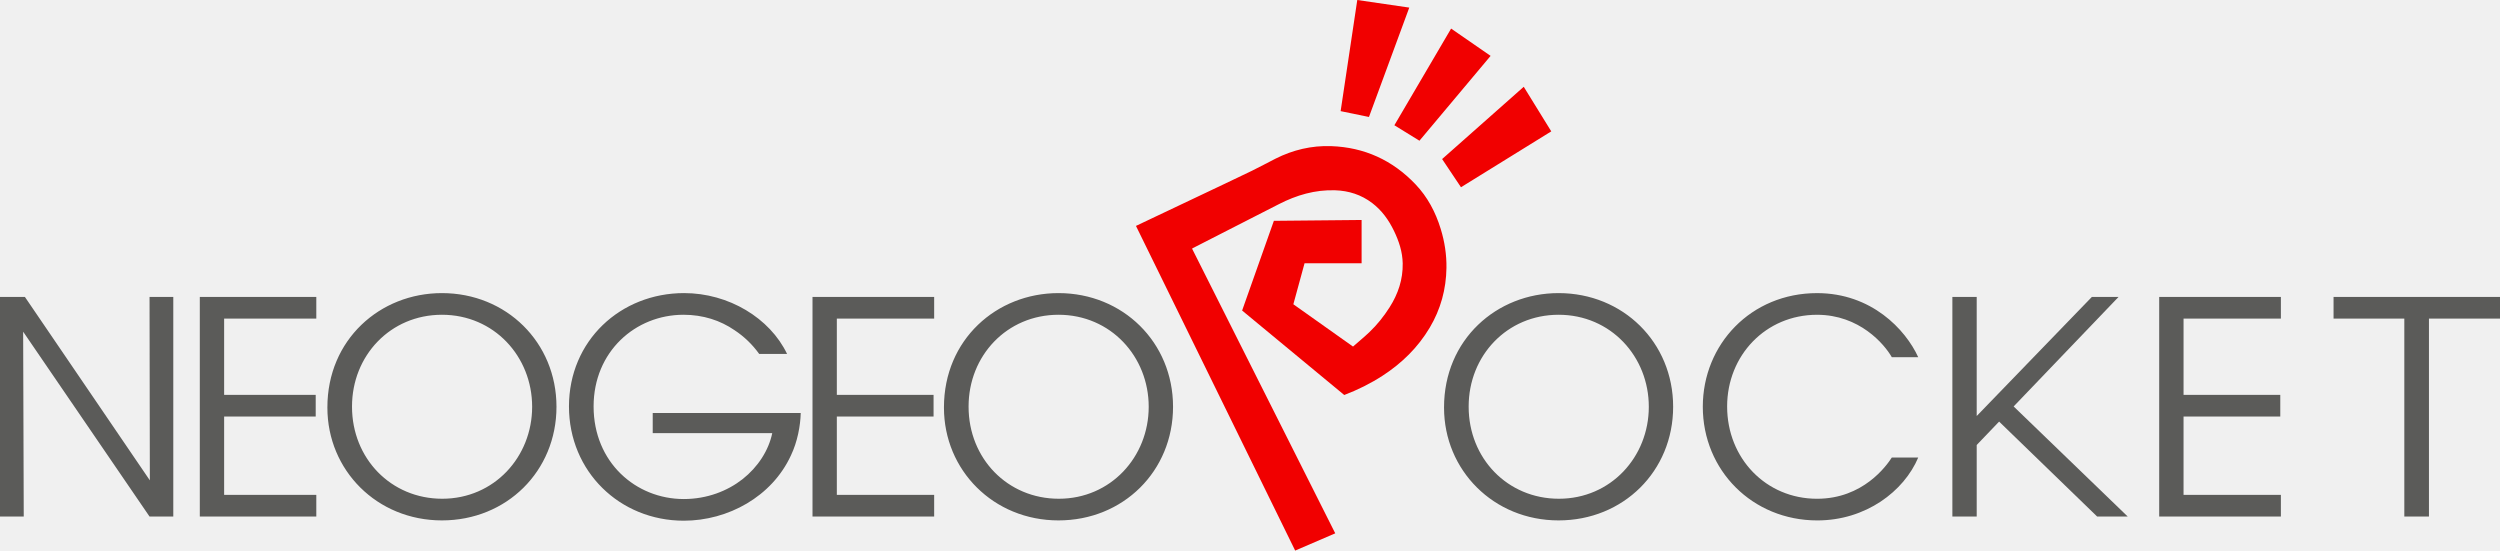
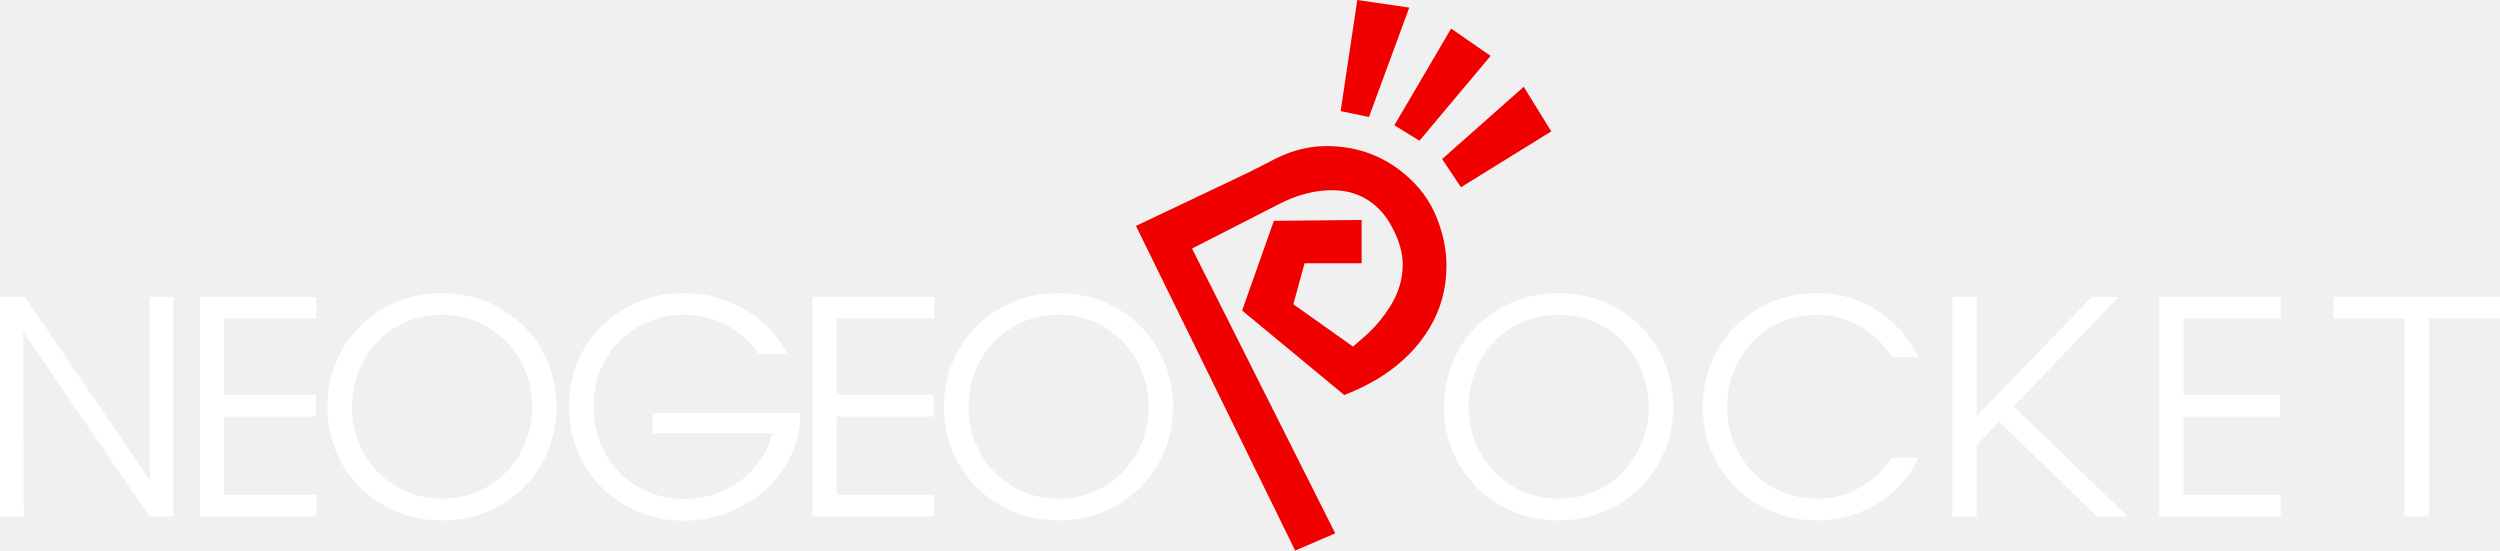
- <svg xmlns="http://www.w3.org/2000/svg" version="1.2" baseProfile="tiny" width="566.926" height="124.854" xml:space="preserve">
-   <g fill="#5B5B59">
-     <path d="m33.98 108.929-.068-41.587h5.384v49.797h-5.384L5.249 75.215l.135 41.924H0V67.342h5.652l28.328 41.587zM45.31 67.342h26.419v4.912H50.827v17.294h20.767v4.912H50.827v17.767h20.902v4.912H45.31V67.342zM74.242 92.375c0-15.341 11.911-25.908 25.976-25.908 14.602 0 25.975 11.171 25.975 25.773 0 14.604-11.305 25.773-25.975 25.773-14.738 0-25.976-11.373-25.976-25.572v-.066zm5.585-.135c0 11.709 8.815 20.86 20.458 20.86 11.776 0 20.39-9.485 20.39-20.86 0-11.373-8.613-20.861-20.457-20.861-11.709 0-20.391 9.286-20.391 20.792v.069zM172.16 80.262a21.234 21.234 0 0 0-5.586-5.383c-3.23-2.221-7.133-3.5-11.574-3.5-10.902 0-20.39 8.344-20.39 20.792 0 12.652 9.556 20.996 20.457 20.996 5.249 0 9.892-1.815 13.324-4.508 3.5-2.761 5.922-6.527 6.73-10.433h-27.104V93.65h33.564c-.067 2.896-.74 6.527-2.221 9.624-4.307 9.354-14.267 14.805-24.293 14.805-14.535 0-26.042-11.17-26.042-25.908 0-14.938 11.709-25.706 26.109-25.706 10.094 0 19.448 5.653 23.351 13.795h-6.325v.002zM184.25 67.342h27.59v4.912h-22.071v17.294h21.937v4.912h-21.937v17.767h22.071v4.912h-27.59V67.342zM214.061 92.375c0-15.341 11.911-25.908 25.975-25.908 14.603 0 25.975 11.171 25.975 25.773 0 14.604-11.305 25.773-25.975 25.773-14.737 0-25.975-11.373-25.975-25.572v-.066zm5.585-.135c0 11.709 8.815 20.86 20.457 20.86 11.777 0 20.39-9.485 20.39-20.86 0-11.373-8.613-20.861-20.457-20.861-11.709 0-20.39 9.286-20.39 20.792v.069z" />
+ <svg xmlns="http://www.w3.org/2000/svg" version="1.2" width="566.926" height="124.854" xml:space="preserve" id="svg16">
+   <defs id="defs20" />
+   <g fill="#5B5B59" id="g4" style="fill:#ffffff">
+     <path d="m33.98 108.929-.068-41.587h5.384v49.797h-5.384L5.249 75.215l.135 41.924H0V67.342h5.652l28.328 41.587zM45.31 67.342h26.419v4.912H50.827v17.294h20.767v4.912H50.827v17.767h20.902v4.912H45.31V67.342zM74.242 92.375c0-15.341 11.911-25.908 25.976-25.908 14.602 0 25.975 11.171 25.975 25.773 0 14.604-11.305 25.773-25.975 25.773-14.738 0-25.976-11.373-25.976-25.572v-.066zm5.585-.135c0 11.709 8.815 20.86 20.458 20.86 11.776 0 20.39-9.485 20.39-20.86 0-11.373-8.613-20.861-20.457-20.861-11.709 0-20.391 9.286-20.391 20.792v.069zM172.16 80.262a21.234 21.234 0 0 0-5.586-5.383c-3.23-2.221-7.133-3.5-11.574-3.5-10.902 0-20.39 8.344-20.39 20.792 0 12.652 9.556 20.996 20.457 20.996 5.249 0 9.892-1.815 13.324-4.508 3.5-2.761 5.922-6.527 6.73-10.433h-27.104V93.65h33.564c-.067 2.896-.74 6.527-2.221 9.624-4.307 9.354-14.267 14.805-24.293 14.805-14.535 0-26.042-11.17-26.042-25.908 0-14.938 11.709-25.706 26.109-25.706 10.094 0 19.448 5.653 23.351 13.795h-6.325v.002zM184.25 67.342h27.59v4.912h-22.071v17.294h21.937v4.912h-21.937v17.767h22.071v4.912h-27.59V67.342zM214.061 92.375c0-15.341 11.911-25.908 25.975-25.908 14.603 0 25.975 11.171 25.975 25.773 0 14.604-11.305 25.773-25.975 25.773-14.737 0-25.975-11.373-25.975-25.572v-.066zm5.585-.135c0 11.709 8.815 20.86 20.457 20.86 11.777 0 20.39-9.485 20.39-20.86 0-11.373-8.613-20.861-20.457-20.861-11.709 0-20.39 9.286-20.39 20.792v.069z" id="path2" style="fill:#ffffff" />
  </g>
-   <g fill="#5B5B59">
-     <path d="M327.465 92.375c0-15.341 11.91-25.908 25.977-25.908 14.604 0 25.977 11.171 25.977 25.773 0 14.604-11.305 25.773-25.977 25.773-14.736 0-25.977-11.373-25.977-25.572v-.066zm5.584-.135c0 11.709 8.816 20.86 20.459 20.86 11.777 0 20.393-9.485 20.393-20.86 0-11.373-8.613-20.861-20.459-20.861-11.707 0-20.393 9.286-20.393 20.792v.069zM435 103.748c-3.229 7.672-11.91 14.268-22.879 14.268-14.736 0-25.975-11.373-25.975-25.772 0-14.2 10.969-25.774 25.906-25.774 12.314 0 20.053 8.21 22.947 14.535h-5.99c-1.684-2.96-7.334-9.623-16.957-9.623-11.641 0-20.389 9.219-20.389 20.793 0 11.777 8.813 20.929 20.389 20.929 10.432 0 15.746-7.47 16.957-9.354l5.991-.002zM489.643 67.342h27.594v4.912h-22.072v17.294H517.1v4.912h-21.936v17.767h22.072v4.912h-27.594V67.342h.001zM545.229 72.254H529.18v-4.912h37.746v4.912h-16.111v44.885h-5.586V72.254z" />
+   <g fill="#5B5B59" id="g8" style="fill:#ffffff">
+     <path d="M327.465 92.375c0-15.341 11.91-25.908 25.977-25.908 14.604 0 25.977 11.171 25.977 25.773 0 14.604-11.305 25.773-25.977 25.773-14.736 0-25.977-11.373-25.977-25.572v-.066zm5.584-.135c0 11.709 8.816 20.86 20.459 20.86 11.777 0 20.393-9.485 20.393-20.86 0-11.373-8.613-20.861-20.459-20.861-11.707 0-20.393 9.286-20.393 20.792v.069zM435 103.748c-3.229 7.672-11.91 14.268-22.879 14.268-14.736 0-25.975-11.373-25.975-25.772 0-14.2 10.969-25.774 25.906-25.774 12.314 0 20.053 8.21 22.947 14.535h-5.99c-1.684-2.96-7.334-9.623-16.957-9.623-11.641 0-20.389 9.219-20.389 20.793 0 11.777 8.813 20.929 20.389 20.929 10.432 0 15.746-7.47 16.957-9.354l5.991-.002zM489.643 67.342h27.594v4.912h-22.072v17.294H517.1v4.912h-21.936v17.767h22.072v4.912h-27.594V67.342h.001zM545.229 72.254H529.18v-4.912h37.746v4.912h-16.111v44.885h-5.586V72.254z" id="path6" style="fill:#ffffff" />
  </g>
-   <path fill="#5B5B59" d="M475.575 117.139h6.932l-25.871-24.968 23.783-24.83h-6.055l-26.105 26.998V67.342h-5.518v49.797h5.518v-16.228l5.08-5.307 22.236 21.535z" />
-   <path fill="none" d="M302.793 120.945c-10.838-21.554-21.646-43.05-32.46-64.561.06-.042.108-.083.163-.11l8.091-4.138c3.812-1.946 7.625-3.883 11.433-5.839 4.003-2.056 8.21-3.293 12.751-3.146 3.091.101 5.925.999 8.411 2.896 2.193 1.674 3.746 3.848 4.938 6.306 1.129 2.332 1.932 4.759 1.979 7.377.063 3.637-1.035 6.924-2.984 9.978-1.307 2.042-2.797 3.921-4.545 5.584-1.203 1.146-2.49 2.204-3.738 3.299l-13.531-9.593c.852-3.113 1.693-6.198 2.539-9.291h12.939v-9.823c-6.682.063-13.289.127-19.896.193-2.408 6.801-4.803 13.564-7.201 20.342 7.736 6.397 15.445 12.773 23.16 19.157 3.066-1.17 5.975-2.609 8.711-4.388 4.365-2.835 8-6.396 10.672-10.881 2.482-4.169 3.727-8.71 3.797-13.559.041-3.005-.414-5.943-1.299-8.823-1.172-3.816-2.986-7.271-5.754-10.165-5.189-5.433-11.553-8.353-19.082-8.621-4.45-.158-8.66.847-12.631 2.842-1.789.9-3.541 1.872-5.342 2.744-4.01 1.939-8.04 3.837-12.062 5.748-3.547 1.687-7.095 3.366-10.642 5.047-1.199.569-2.399 1.141-3.6 1.71 12.046 24.562 24.078 49.094 36.104 73.624l9.079-3.909z" />
-   <path fill="#F10000" d="M302.793 120.945c-3.047 1.312-6.031 2.597-9.086 3.909-12.024-24.529-24.058-49.063-36.104-73.624 1.201-.569 2.4-1.141 3.6-1.71 3.547-1.682 7.095-3.361 10.642-5.047 4.022-1.911 8.052-3.809 12.062-5.748 1.801-.872 3.553-1.844 5.342-2.744 3.971-1.996 8.181-3 12.631-2.842 7.529.269 13.893 3.188 19.082 8.621 2.768 2.895 4.582 6.348 5.754 10.165.883 2.879 1.34 5.818 1.297 8.823-.068 4.849-1.313 9.39-3.795 13.559-2.672 4.484-6.307 8.045-10.672 10.881-2.736 1.776-5.645 3.217-8.711 4.387a115973.55 115973.55 0 0 0-23.16-19.156l7.201-20.342c6.606-.065 13.217-.13 19.896-.193v9.823h-12.939l-2.539 9.291 13.531 9.593c1.248-1.095 2.535-2.153 3.738-3.299 1.748-1.663 3.238-3.542 4.543-5.584 1.949-3.054 3.051-6.341 2.986-9.978-.049-2.618-.852-5.045-1.979-7.377-1.189-2.458-2.742-4.632-4.938-6.306-2.486-1.896-5.32-2.794-8.411-2.896-4.541-.146-8.748 1.09-12.751 3.146-3.807 1.956-7.621 3.893-11.433 5.839-2.697 1.378-5.395 2.758-8.091 4.138-.055.028-.104.069-.163.11a202454.25 202454.25 0 0 1 32.467 64.561zM310.44 26.526c-2.162-.444-4.266-.879-6.424-1.323L307.79 0c3.936.574 7.832 1.145 11.791 1.724l-9.141 24.802zM345.54 19.679c2.088 3.381 4.146 6.72 6.24 10.112-6.818 4.222-13.635 8.439-20.473 12.671-1.434-2.141-2.84-4.241-4.277-6.392 6.166-5.458 12.316-10.907 18.51-16.391zM329.069 6.482c3.018 2.085 5.979 4.135 8.955 6.19-5.377 6.412-10.738 12.805-16.137 19.239-1.889-1.165-3.76-2.319-5.684-3.508 4.272-7.274 8.549-14.566 12.866-21.921z" />
+   <path fill="#5B5B59" d="M475.575 117.139h6.932l-25.871-24.968 23.783-24.83h-6.055l-26.105 26.998V67.342h-5.518v49.797h5.518v-16.228l5.08-5.307 22.236 21.535z" id="path10" style="fill:#ffffff" />
+   <path fill="none" d="M302.793 120.945c-10.838-21.554-21.646-43.05-32.46-64.561.06-.042.108-.083.163-.11l8.091-4.138c3.812-1.946 7.625-3.883 11.433-5.839 4.003-2.056 8.21-3.293 12.751-3.146 3.091.101 5.925.999 8.411 2.896 2.193 1.674 3.746 3.848 4.938 6.306 1.129 2.332 1.932 4.759 1.979 7.377.063 3.637-1.035 6.924-2.984 9.978-1.307 2.042-2.797 3.921-4.545 5.584-1.203 1.146-2.49 2.204-3.738 3.299l-13.531-9.593c.852-3.113 1.693-6.198 2.539-9.291h12.939v-9.823c-6.682.063-13.289.127-19.896.193-2.408 6.801-4.803 13.564-7.201 20.342 7.736 6.397 15.445 12.773 23.16 19.157 3.066-1.17 5.975-2.609 8.711-4.388 4.365-2.835 8-6.396 10.672-10.881 2.482-4.169 3.727-8.71 3.797-13.559.041-3.005-.414-5.943-1.299-8.823-1.172-3.816-2.986-7.271-5.754-10.165-5.189-5.433-11.553-8.353-19.082-8.621-4.45-.158-8.66.847-12.631 2.842-1.789.9-3.541 1.872-5.342 2.744-4.01 1.939-8.04 3.837-12.062 5.748-3.547 1.687-7.095 3.366-10.642 5.047-1.199.569-2.399 1.141-3.6 1.71 12.046 24.562 24.078 49.094 36.104 73.624l9.079-3.909z" id="path12" />
+   <path fill="#F10000" d="M302.793 120.945c-3.047 1.312-6.031 2.597-9.086 3.909-12.024-24.529-24.058-49.063-36.104-73.624 1.201-.569 2.4-1.141 3.6-1.71 3.547-1.682 7.095-3.361 10.642-5.047 4.022-1.911 8.052-3.809 12.062-5.748 1.801-.872 3.553-1.844 5.342-2.744 3.971-1.996 8.181-3 12.631-2.842 7.529.269 13.893 3.188 19.082 8.621 2.768 2.895 4.582 6.348 5.754 10.165.883 2.879 1.34 5.818 1.297 8.823-.068 4.849-1.313 9.39-3.795 13.559-2.672 4.484-6.307 8.045-10.672 10.881-2.736 1.776-5.645 3.217-8.711 4.387a115973.55 115973.55 0 0 0-23.16-19.156l7.201-20.342c6.606-.065 13.217-.13 19.896-.193v9.823h-12.939l-2.539 9.291 13.531 9.593c1.248-1.095 2.535-2.153 3.738-3.299 1.748-1.663 3.238-3.542 4.543-5.584 1.949-3.054 3.051-6.341 2.986-9.978-.049-2.618-.852-5.045-1.979-7.377-1.189-2.458-2.742-4.632-4.938-6.306-2.486-1.896-5.32-2.794-8.411-2.896-4.541-.146-8.748 1.09-12.751 3.146-3.807 1.956-7.621 3.893-11.433 5.839-2.697 1.378-5.395 2.758-8.091 4.138-.055.028-.104.069-.163.11a202454.25 202454.25 0 0 1 32.467 64.561zM310.44 26.526c-2.162-.444-4.266-.879-6.424-1.323L307.79 0c3.936.574 7.832 1.145 11.791 1.724l-9.141 24.802zM345.54 19.679c2.088 3.381 4.146 6.72 6.24 10.112-6.818 4.222-13.635 8.439-20.473 12.671-1.434-2.141-2.84-4.241-4.277-6.392 6.166-5.458 12.316-10.907 18.51-16.391zM329.069 6.482c3.018 2.085 5.979 4.135 8.955 6.19-5.377 6.412-10.738 12.805-16.137 19.239-1.889-1.165-3.76-2.319-5.684-3.508 4.272-7.274 8.549-14.566 12.866-21.921z" id="path14" />
</svg>
